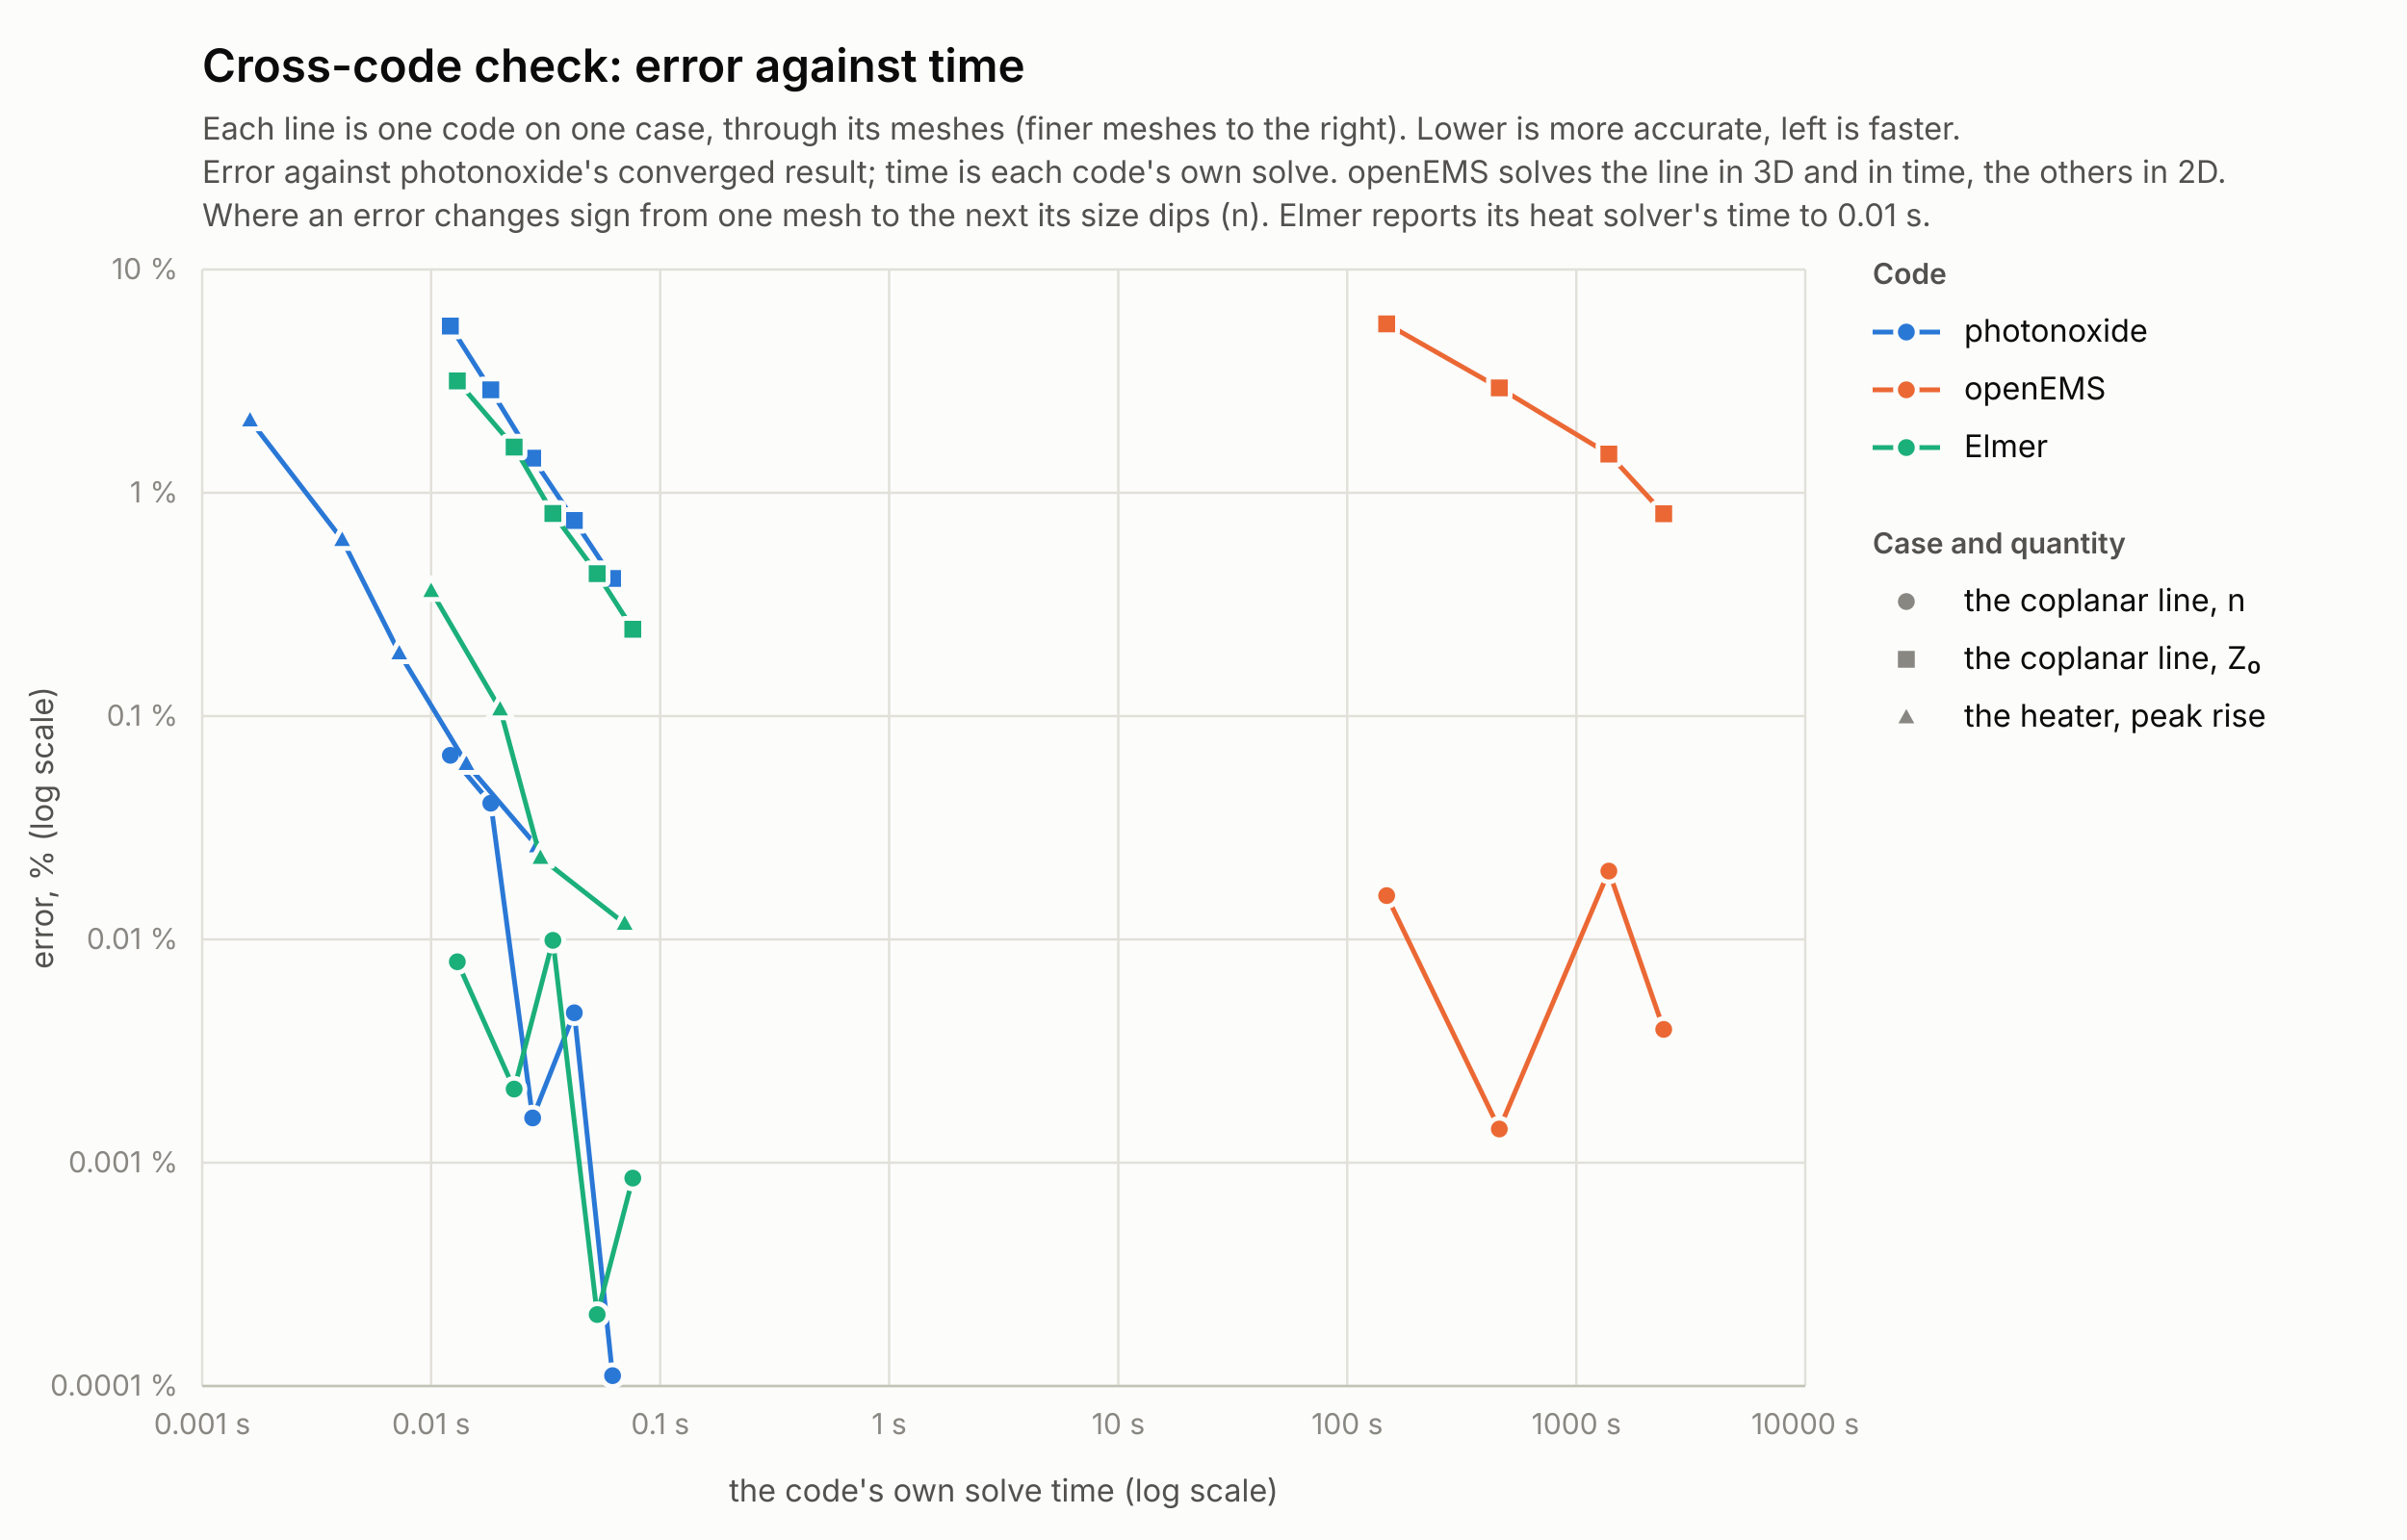
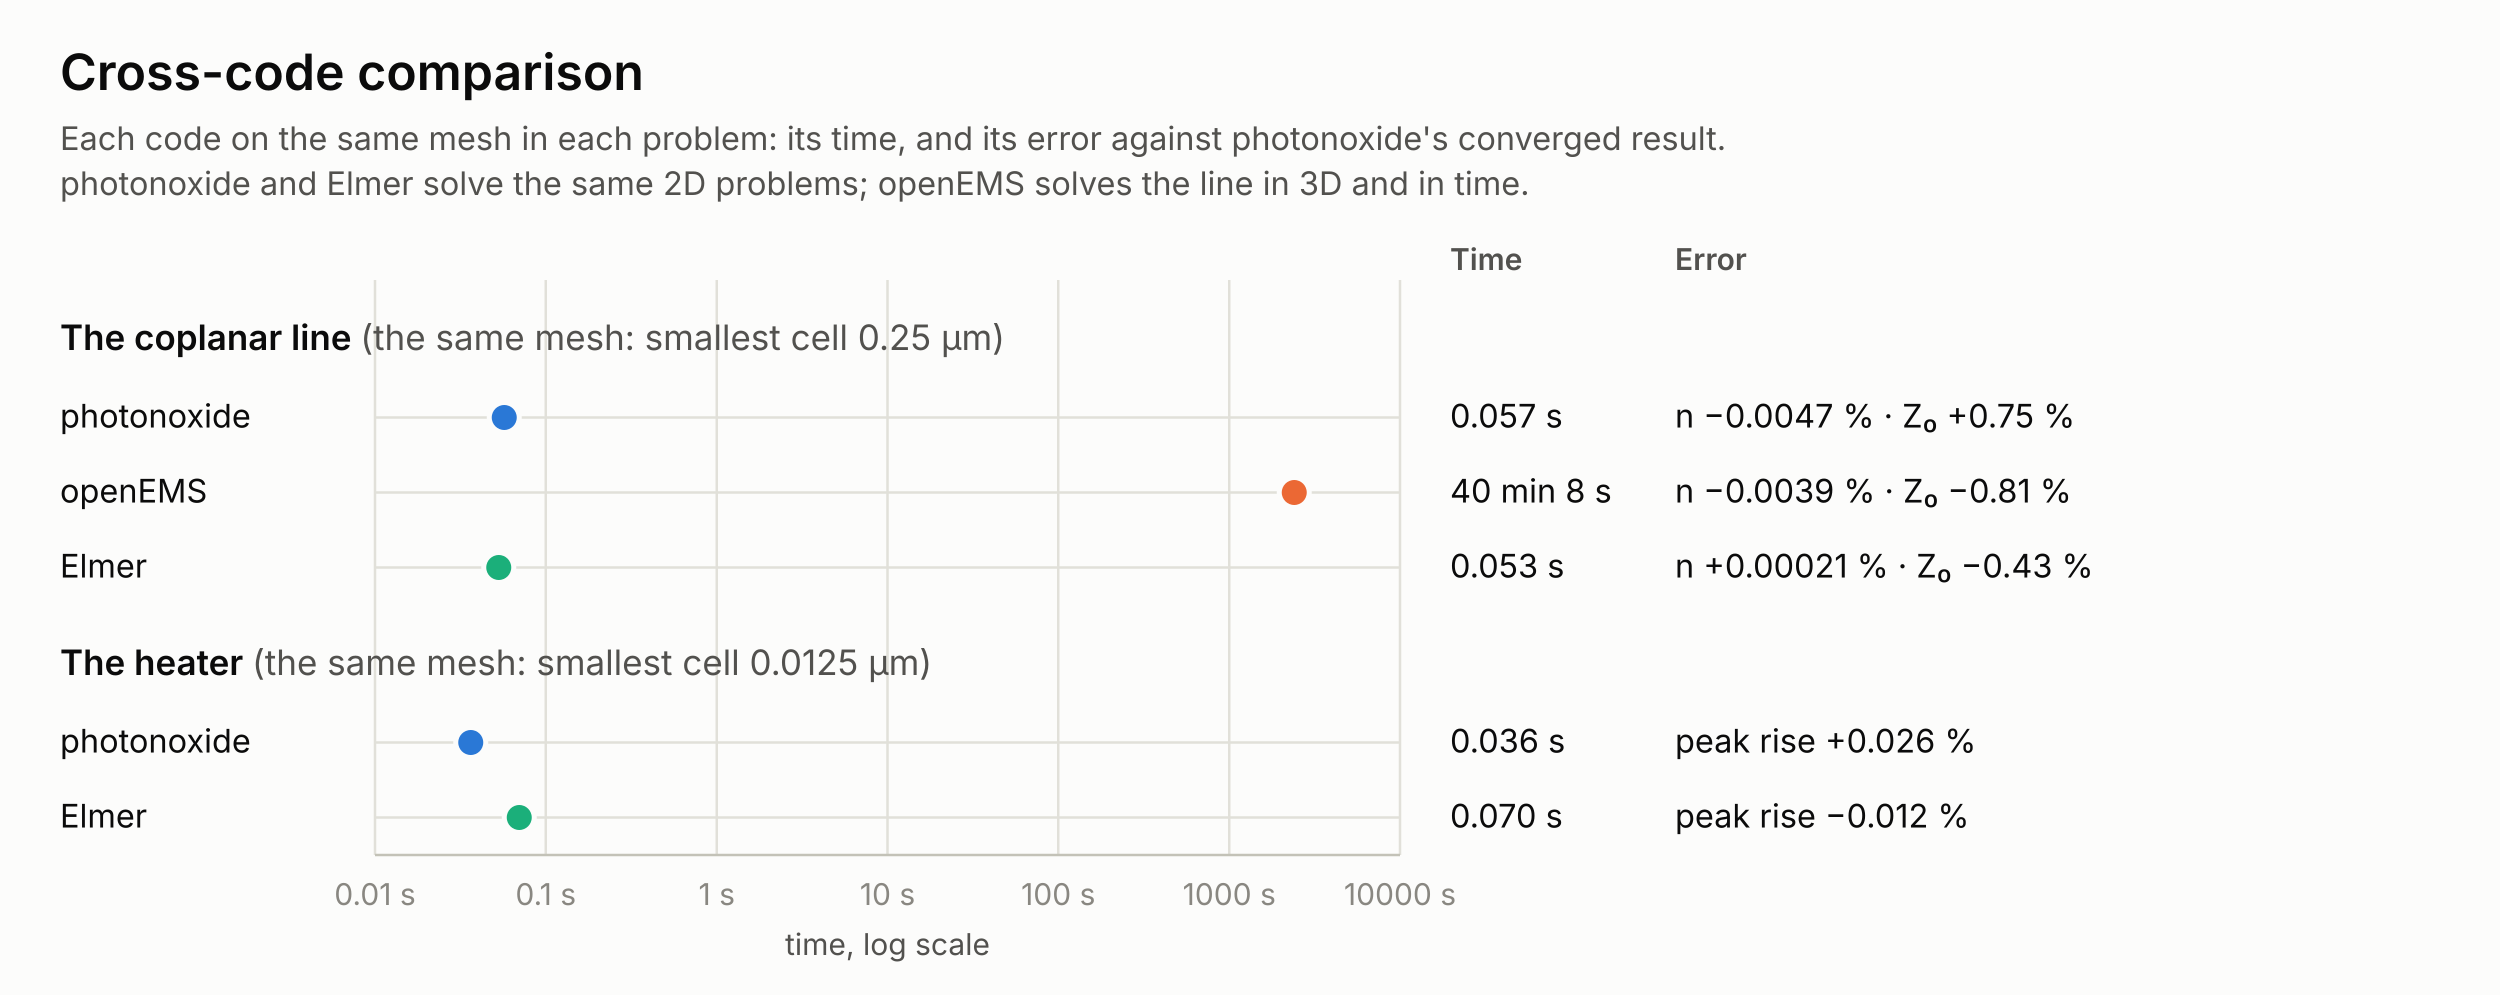
- <svg xmlns="http://www.w3.org/2000/svg" viewBox="0 0 1000 640" width="1000" height="640" role="img" aria-labelledby="title desc" font-family="system-ui, -apple-system, 'Segoe UI', sans-serif">
-   <rect width="1000" height="640" fill="#fcfcfb" />
-   <text x="84" y="34" font-size="19" font-weight="600" fill="#0b0b0b">Cross-code check: error against time</text>
-   <text x="84" y="58" font-size="13" fill="#52514e">Each line is one code on one case, through its meshes (finer meshes to the right). Lower is more accurate, left is faster.</text>
-   <text x="84" y="76" font-size="13" fill="#52514e">Error against photonoxide's converged result; time is each code's own solve. openEMS solves the line in 3D and in time, the others in 2D.</text>
-   <text x="84" y="94" font-size="13" fill="#52514e">Where an error changes sign from one mesh to the next its size dips (n). Elmer reports its heat solver's time to 0.01 s.</text>
-   <line x1="84.0" y1="112" x2="84.0" y2="576.0" stroke="#e1e0d9" stroke-width="1" />
-   <text x="84.0" y="596.0" font-size="12" fill="#898781" text-anchor="middle" style="font-variant-numeric: tabular-nums">0.001 s</text>
-   <line x1="179.1" y1="112" x2="179.1" y2="576.0" stroke="#e1e0d9" stroke-width="1" />
-   <text x="179.1" y="596.0" font-size="12" fill="#898781" text-anchor="middle" style="font-variant-numeric: tabular-nums">0.01 s</text>
-   <line x1="274.3" y1="112" x2="274.3" y2="576.0" stroke="#e1e0d9" stroke-width="1" />
-   <text x="274.3" y="596.0" font-size="12" fill="#898781" text-anchor="middle" style="font-variant-numeric: tabular-nums">0.1 s</text>
-   <line x1="369.4" y1="112" x2="369.4" y2="576.0" stroke="#e1e0d9" stroke-width="1" />
-   <text x="369.4" y="596.0" font-size="12" fill="#898781" text-anchor="middle" style="font-variant-numeric: tabular-nums">1 s</text>
-   <line x1="464.6" y1="112" x2="464.6" y2="576.0" stroke="#e1e0d9" stroke-width="1" />
-   <text x="464.6" y="596.0" font-size="12" fill="#898781" text-anchor="middle" style="font-variant-numeric: tabular-nums">10 s</text>
-   <line x1="559.7" y1="112" x2="559.7" y2="576.0" stroke="#e1e0d9" stroke-width="1" />
-   <text x="559.7" y="596.0" font-size="12" fill="#898781" text-anchor="middle" style="font-variant-numeric: tabular-nums">100 s</text>
-   <line x1="654.9" y1="112" x2="654.9" y2="576.0" stroke="#e1e0d9" stroke-width="1" />
-   <text x="654.9" y="596.0" font-size="12" fill="#898781" text-anchor="middle" style="font-variant-numeric: tabular-nums">1000 s</text>
-   <line x1="750.0" y1="112" x2="750.0" y2="576.0" stroke="#e1e0d9" stroke-width="1" />
-   <text x="750.0" y="596.0" font-size="12" fill="#898781" text-anchor="middle" style="font-variant-numeric: tabular-nums">10000 s</text>
-   <line x1="84" y1="576.0" x2="750.0" y2="576.0" stroke="#e1e0d9" stroke-width="1" />
-   <text x="74.0" y="580.0" font-size="12" fill="#898781" text-anchor="end" style="font-variant-numeric: tabular-nums">0.0001 %</text>
-   <line x1="84" y1="483.2" x2="750.0" y2="483.2" stroke="#e1e0d9" stroke-width="1" />
-   <text x="74.0" y="487.2" font-size="12" fill="#898781" text-anchor="end" style="font-variant-numeric: tabular-nums">0.001 %</text>
-   <line x1="84" y1="390.4" x2="750.0" y2="390.4" stroke="#e1e0d9" stroke-width="1" />
-   <text x="74.0" y="394.4" font-size="12" fill="#898781" text-anchor="end" style="font-variant-numeric: tabular-nums">0.01 %</text>
-   <line x1="84" y1="297.6" x2="750.0" y2="297.6" stroke="#e1e0d9" stroke-width="1" />
-   <text x="74.0" y="301.6" font-size="12" fill="#898781" text-anchor="end" style="font-variant-numeric: tabular-nums">0.1 %</text>
-   <line x1="84" y1="204.8" x2="750.0" y2="204.8" stroke="#e1e0d9" stroke-width="1" />
-   <text x="74.0" y="208.8" font-size="12" fill="#898781" text-anchor="end" style="font-variant-numeric: tabular-nums">1 %</text>
-   <line x1="84" y1="112.0" x2="750.0" y2="112.0" stroke="#e1e0d9" stroke-width="1" />
-   <text x="74.0" y="116.0" font-size="12" fill="#898781" text-anchor="end" style="font-variant-numeric: tabular-nums">10 %</text>
-   <line x1="84" y1="576.0" x2="750.0" y2="576.0" stroke="#c3c2b7" stroke-width="1" />
-   <text x="417.0" y="624.0" font-size="13" fill="#52514e" text-anchor="middle">the code's own solve time (log scale)</text>
-   <text transform="translate(22 344.0) rotate(-90)" font-size="13" fill="#52514e" text-anchor="middle">error, % (log scale)</text>
-   <polyline points="187.1,313.9 203.9,333.8 221.3,464.6 238.6,420.9 254.5,571.7" fill="none" stroke="#2a78d6" stroke-width="2" stroke-linejoin="round" stroke-linecap="round" />
-   <g>
-     <circle cx="187.1" cy="313.9" r="4.5" fill="#2a78d6" stroke="#fcfcfb" stroke-width="2" />
-   </g>
-   <g>
-     <circle cx="203.9" cy="333.8" r="4.5" fill="#2a78d6" stroke="#fcfcfb" stroke-width="2" />
-   </g>
-   <g>
-     <circle cx="221.3" cy="464.6" r="4.5" fill="#2a78d6" stroke="#fcfcfb" stroke-width="2" />
-   </g>
-   <g>
-     <circle cx="238.6" cy="420.9" r="4.5" fill="#2a78d6" stroke="#fcfcfb" stroke-width="2" />
-   </g>
-   <g>
-     <circle cx="254.5" cy="571.7" r="4.5" fill="#2a78d6" stroke="#fcfcfb" stroke-width="2" />
-   </g>
-   <polyline points="576.1,372.2 622.9,469.2 668.4,362.0 691.2,427.8" fill="none" stroke="#eb6834" stroke-width="2" stroke-linejoin="round" stroke-linecap="round" />
-   <g>
-     <circle cx="576.1" cy="372.2" r="4.5" fill="#eb6834" stroke="#fcfcfb" stroke-width="2" />
-   </g>
-   <g>
-     <circle cx="622.9" cy="469.2" r="4.5" fill="#eb6834" stroke="#fcfcfb" stroke-width="2" />
-   </g>
-   <g>
-     <circle cx="668.4" cy="362.0" r="4.5" fill="#eb6834" stroke="#fcfcfb" stroke-width="2" />
-   </g>
-   <g>
-     <circle cx="691.2" cy="427.8" r="4.5" fill="#eb6834" stroke="#fcfcfb" stroke-width="2" />
-   </g>
-   <polyline points="190.0,399.7 213.6,452.6 229.7,390.8 248.1,546.3 262.9,489.6" fill="none" stroke="#1baf7a" stroke-width="2" stroke-linejoin="round" stroke-linecap="round" />
-   <g>
-     <circle cx="190.0" cy="399.7" r="4.5" fill="#1baf7a" stroke="#fcfcfb" stroke-width="2" />
-   </g>
-   <g>
-     <circle cx="213.6" cy="452.6" r="4.5" fill="#1baf7a" stroke="#fcfcfb" stroke-width="2" />
-   </g>
-   <g>
-     <circle cx="229.7" cy="390.8" r="4.5" fill="#1baf7a" stroke="#fcfcfb" stroke-width="2" />
-   </g>
-   <g>
-     <circle cx="248.1" cy="546.3" r="4.5" fill="#1baf7a" stroke="#fcfcfb" stroke-width="2" />
-   </g>
-   <g>
-     <circle cx="262.9" cy="489.6" r="4.5" fill="#1baf7a" stroke="#fcfcfb" stroke-width="2" />
-   </g>
-   <polyline points="187.1,135.5 203.9,162.0 221.3,190.4 238.6,216.3 254.5,240.4" fill="none" stroke="#2a78d6" stroke-width="2" stroke-linejoin="round" stroke-linecap="round" />
-   <g>
-     <rect x="182.6" y="131.0" width="9.0" height="9.0" rx="1" fill="#2a78d6" stroke="#fcfcfb" stroke-width="2" />
-   </g>
-   <g>
-     <rect x="199.4" y="157.5" width="9.0" height="9.0" rx="1" fill="#2a78d6" stroke="#fcfcfb" stroke-width="2" />
-   </g>
-   <g>
-     <rect x="216.8" y="185.9" width="9.0" height="9.0" rx="1" fill="#2a78d6" stroke="#fcfcfb" stroke-width="2" />
-   </g>
-   <g>
-     <rect x="234.1" y="211.8" width="9.0" height="9.0" rx="1" fill="#2a78d6" stroke="#fcfcfb" stroke-width="2" />
-   </g>
-   <g>
-     <rect x="250.0" y="235.9" width="9.0" height="9.0" rx="1" fill="#2a78d6" stroke="#fcfcfb" stroke-width="2" />
-   </g>
-   <polyline points="576.1,134.6 622.9,161.2 668.4,188.7 691.2,213.5" fill="none" stroke="#eb6834" stroke-width="2" stroke-linejoin="round" stroke-linecap="round" />
-   <g>
-     <rect x="571.6" y="130.1" width="9.0" height="9.0" rx="1" fill="#eb6834" stroke="#fcfcfb" stroke-width="2" />
-   </g>
-   <g>
-     <rect x="618.4" y="156.7" width="9.0" height="9.0" rx="1" fill="#eb6834" stroke="#fcfcfb" stroke-width="2" />
-   </g>
-   <g>
-     <rect x="663.9" y="184.2" width="9.0" height="9.0" rx="1" fill="#eb6834" stroke="#fcfcfb" stroke-width="2" />
-   </g>
-   <g>
-     <rect x="686.7" y="209.0" width="9.0" height="9.0" rx="1" fill="#eb6834" stroke="#fcfcfb" stroke-width="2" />
-   </g>
-   <polyline points="190.0,158.3 213.6,185.8 229.7,213.4 248.1,238.4 262.9,261.5" fill="none" stroke="#1baf7a" stroke-width="2" stroke-linejoin="round" stroke-linecap="round" />
-   <g>
-     <rect x="185.5" y="153.8" width="9.0" height="9.0" rx="1" fill="#1baf7a" stroke="#fcfcfb" stroke-width="2" />
-   </g>
-   <g>
-     <rect x="209.1" y="181.3" width="9.0" height="9.0" rx="1" fill="#1baf7a" stroke="#fcfcfb" stroke-width="2" />
-   </g>
-   <g>
-     <rect x="225.2" y="208.9" width="9.0" height="9.0" rx="1" fill="#1baf7a" stroke="#fcfcfb" stroke-width="2" />
-   </g>
-   <g>
-     <rect x="243.6" y="233.9" width="9.0" height="9.0" rx="1" fill="#1baf7a" stroke="#fcfcfb" stroke-width="2" />
-   </g>
-   <g>
-     <rect x="258.4" y="257.0" width="9.0" height="9.0" rx="1" fill="#1baf7a" stroke="#fcfcfb" stroke-width="2" />
-   </g>
-   <polyline points="103.9,174.6 142.2,224.3 165.9,271.4 193.8,317.4 223.0,351.6" fill="none" stroke="#2a78d6" stroke-width="2" stroke-linejoin="round" stroke-linecap="round" />
-   <g>
-     <path d="M103.9 169.2 L108.8 178.2 L98.9 178.2 Z" fill="#2a78d6" stroke="#fcfcfb" stroke-width="2" stroke-linejoin="round" />
-   </g>
-   <g>
-     <path d="M142.2 218.9 L147.1 227.9 L137.2 227.9 Z" fill="#2a78d6" stroke="#fcfcfb" stroke-width="2" stroke-linejoin="round" />
-   </g>
-   <g>
-     <path d="M165.9 266.0 L170.8 275.0 L160.9 275.0 Z" fill="#2a78d6" stroke="#fcfcfb" stroke-width="2" stroke-linejoin="round" />
-   </g>
-   <g>
-     <path d="M193.8 312.0 L198.7 321.0 L188.8 321.0 Z" fill="#2a78d6" stroke="#fcfcfb" stroke-width="2" stroke-linejoin="round" />
-   </g>
-   <g>
-     <path d="M223.0 346.2 L228.0 355.2 L218.1 355.2 Z" fill="#2a78d6" stroke="#fcfcfb" stroke-width="2" stroke-linejoin="round" />
-   </g>
-   <polyline points="179.1,245.5 207.8,294.7 224.5,356.4 259.5,383.8" fill="none" stroke="#1baf7a" stroke-width="2" stroke-linejoin="round" stroke-linecap="round" />
-   <g>
-     <path d="M179.1 240.1 L184.1 249.1 L174.2 249.1 Z" fill="#1baf7a" stroke="#fcfcfb" stroke-width="2" stroke-linejoin="round" />
-   </g>
-   <g>
-     <path d="M207.8 289.3 L212.7 298.3 L202.8 298.3 Z" fill="#1baf7a" stroke="#fcfcfb" stroke-width="2" stroke-linejoin="round" />
-   </g>
-   <g>
-     <path d="M224.5 351.0 L229.5 360.0 L219.6 360.0 Z" fill="#1baf7a" stroke="#fcfcfb" stroke-width="2" stroke-linejoin="round" />
-   </g>
-   <g>
-     <path d="M259.5 378.4 L264.5 387.4 L254.6 387.4 Z" fill="#1baf7a" stroke="#fcfcfb" stroke-width="2" stroke-linejoin="round" />
-   </g>
-   <text x="778" y="118" font-size="12" font-weight="600" fill="#52514e">Code</text>
-   <line x1="778" y1="138.0" x2="806.0" y2="138.0" stroke="#2a78d6" stroke-width="2" />
-   <circle cx="792.0" cy="138.0" r="4.5" fill="#2a78d6" stroke="#fcfcfb" stroke-width="2" />
-   <text x="816.0" y="142.0" font-size="13" fill="#0b0b0b">photonoxide</text>
-   <line x1="778" y1="162.0" x2="806.0" y2="162.0" stroke="#eb6834" stroke-width="2" />
-   <circle cx="792.0" cy="162.0" r="4.5" fill="#eb6834" stroke="#fcfcfb" stroke-width="2" />
-   <text x="816.0" y="166.0" font-size="13" fill="#0b0b0b">openEMS</text>
-   <line x1="778" y1="186.0" x2="806.0" y2="186.0" stroke="#1baf7a" stroke-width="2" />
-   <circle cx="792.0" cy="186.0" r="4.5" fill="#1baf7a" stroke="#fcfcfb" stroke-width="2" />
-   <text x="816.0" y="190.0" font-size="13" fill="#0b0b0b">Elmer</text>
-   <text x="778" y="230" font-size="12" font-weight="600" fill="#52514e">Case and quantity</text>
-   <circle cx="792.0" cy="250.0" r="4.5" fill="#898781" stroke="#fcfcfb" stroke-width="2" />
-   <text x="816.0" y="254.0" font-size="13" fill="#0b0b0b">the coplanar line, n</text>
-   <rect x="787.5" y="269.5" width="9.0" height="9.0" rx="1" fill="#898781" stroke="#fcfcfb" stroke-width="2" />
-   <text x="816.0" y="278.0" font-size="13" fill="#0b0b0b">the coplanar line, Z₀</text>
-   <path d="M792.0 292.6 L797.0 301.6 L787.0 301.6 Z" fill="#898781" stroke="#fcfcfb" stroke-width="2" stroke-linejoin="round" />
-   <text x="816.0" y="302.0" font-size="13" fill="#0b0b0b">the heater, peak rise</text>
+ <svg xmlns="http://www.w3.org/2000/svg" viewBox="0 0 1000 398" width="1000" height="398" role="img" aria-labelledby="title desc" font-family="system-ui, -apple-system, 'Segoe UI', sans-serif">
+   <rect width="1000" height="398" fill="#fcfcfb" />
+   <text x="24" y="36" font-size="20" font-weight="600" fill="#0b0b0b">Cross-code comparison</text>
+   <text x="24" y="60" font-size="13" fill="#52514e">Each code on the same mesh in each problem: its time, and its error against photonoxide's converged result.</text>
+   <text x="24" y="78" font-size="13" fill="#52514e">photonoxide and Elmer solve the same 2D problems; openEMS solves the line in 3D and in time.</text>
+   <line x1="150.0" y1="112" x2="150.0" y2="342" stroke="#e1e0d9" stroke-width="1" />
+   <text x="150.0" y="362.0" font-size="12" fill="#898781" text-anchor="middle" style="font-variant-numeric: tabular-nums">0.01 s</text>
+   <line x1="218.3" y1="112" x2="218.3" y2="342" stroke="#e1e0d9" stroke-width="1" />
+   <text x="218.3" y="362.0" font-size="12" fill="#898781" text-anchor="middle" style="font-variant-numeric: tabular-nums">0.1 s</text>
+   <line x1="286.7" y1="112" x2="286.7" y2="342" stroke="#e1e0d9" stroke-width="1" />
+   <text x="286.7" y="362.0" font-size="12" fill="#898781" text-anchor="middle" style="font-variant-numeric: tabular-nums">1 s</text>
+   <line x1="355.0" y1="112" x2="355.0" y2="342" stroke="#e1e0d9" stroke-width="1" />
+   <text x="355.0" y="362.0" font-size="12" fill="#898781" text-anchor="middle" style="font-variant-numeric: tabular-nums">10 s</text>
+   <line x1="423.3" y1="112" x2="423.3" y2="342" stroke="#e1e0d9" stroke-width="1" />
+   <text x="423.3" y="362.0" font-size="12" fill="#898781" text-anchor="middle" style="font-variant-numeric: tabular-nums">100 s</text>
+   <line x1="491.7" y1="112" x2="491.7" y2="342" stroke="#e1e0d9" stroke-width="1" />
+   <text x="491.7" y="362.0" font-size="12" fill="#898781" text-anchor="middle" style="font-variant-numeric: tabular-nums">1000 s</text>
+   <line x1="560.0" y1="112" x2="560.0" y2="342" stroke="#e1e0d9" stroke-width="1" />
+   <text x="560.0" y="362.0" font-size="12" fill="#898781" text-anchor="middle" style="font-variant-numeric: tabular-nums">10000 s</text>
+   <text x="355.0" y="382.0" font-size="12" fill="#52514e" text-anchor="middle">time, log scale</text>
+   <line x1="150" y1="342" x2="560" y2="342" stroke="#c3c2b7" stroke-width="1" />
+   <text x="580" y="108.0" font-size="12" font-weight="600" fill="#52514e">Time</text>
+   <text x="670" y="108.0" font-size="12" font-weight="600" fill="#52514e">Error</text>
+   <text x="24" y="140.0" font-size="14" font-weight="600" fill="#0b0b0b">The coplanar line <tspan font-weight="400" fill="#52514e">(the same mesh: smallest cell 0.25 µm)</tspan>
+   </text>
+   <text x="24" y="171.0" font-size="13" fill="#0b0b0b">photonoxide</text>
+   <line x1="150" y1="167.0" x2="560" y2="167.0" stroke="#e1e0d9" stroke-width="1" />
+   <circle cx="201.7" cy="167.0" r="6" fill="#2a78d6" stroke="#fcfcfb" stroke-width="2" />
+   <text x="580" y="171.0" font-size="13" fill="#0b0b0b" style="font-variant-numeric: tabular-nums">0.057 s</text>
+   <text x="670" y="171.0" font-size="13" fill="#0b0b0b" style="font-variant-numeric: tabular-nums">n −0.0047 %  ·  Z₀ +0.75 %</text>
+   <text x="24" y="201.0" font-size="13" fill="#0b0b0b">openEMS</text>
+   <line x1="150" y1="197.0" x2="560" y2="197.0" stroke="#e1e0d9" stroke-width="1" />
+   <circle cx="517.7" cy="197.0" r="6" fill="#eb6834" stroke="#fcfcfb" stroke-width="2" />
+   <text x="580" y="201.0" font-size="13" fill="#0b0b0b" style="font-variant-numeric: tabular-nums">40 min 8 s</text>
+   <text x="670" y="201.0" font-size="13" fill="#0b0b0b" style="font-variant-numeric: tabular-nums">n −0.0039 %  ·  Z₀ −0.81 %</text>
+   <text x="24" y="231.0" font-size="13" fill="#0b0b0b">Elmer</text>
+   <line x1="150" y1="227.0" x2="560" y2="227.0" stroke="#e1e0d9" stroke-width="1" />
+   <circle cx="199.5" cy="227.0" r="6" fill="#1baf7a" stroke="#fcfcfb" stroke-width="2" />
+   <text x="580" y="231.0" font-size="13" fill="#0b0b0b" style="font-variant-numeric: tabular-nums">0.053 s</text>
+   <text x="670" y="231.0" font-size="13" fill="#0b0b0b" style="font-variant-numeric: tabular-nums">n +0.00021 %  ·  Z₀ −0.43 %</text>
+   <text x="24" y="270.0" font-size="14" font-weight="600" fill="#0b0b0b">The heater <tspan font-weight="400" fill="#52514e">(the same mesh: smallest cell 0.0125 µm)</tspan>
+   </text>
+   <text x="24" y="301.0" font-size="13" fill="#0b0b0b">photonoxide</text>
+   <line x1="150" y1="297.0" x2="560" y2="297.0" stroke="#e1e0d9" stroke-width="1" />
+   <circle cx="188.3" cy="297.0" r="6" fill="#2a78d6" stroke="#fcfcfb" stroke-width="2" />
+   <text x="580" y="301.0" font-size="13" fill="#0b0b0b" style="font-variant-numeric: tabular-nums">0.036 s</text>
+   <text x="670" y="301.0" font-size="13" fill="#0b0b0b" style="font-variant-numeric: tabular-nums">peak rise +0.026 %</text>
+   <text x="24" y="331.0" font-size="13" fill="#0b0b0b">Elmer</text>
+   <line x1="150" y1="327.0" x2="560" y2="327.0" stroke="#e1e0d9" stroke-width="1" />
+   <circle cx="207.7" cy="327.0" r="6" fill="#1baf7a" stroke="#fcfcfb" stroke-width="2" />
+   <text x="580" y="331.0" font-size="13" fill="#0b0b0b" style="font-variant-numeric: tabular-nums">0.070 s</text>
+   <text x="670" y="331.0" font-size="13" fill="#0b0b0b" style="font-variant-numeric: tabular-nums">peak rise −0.012 %</text>
</svg>
